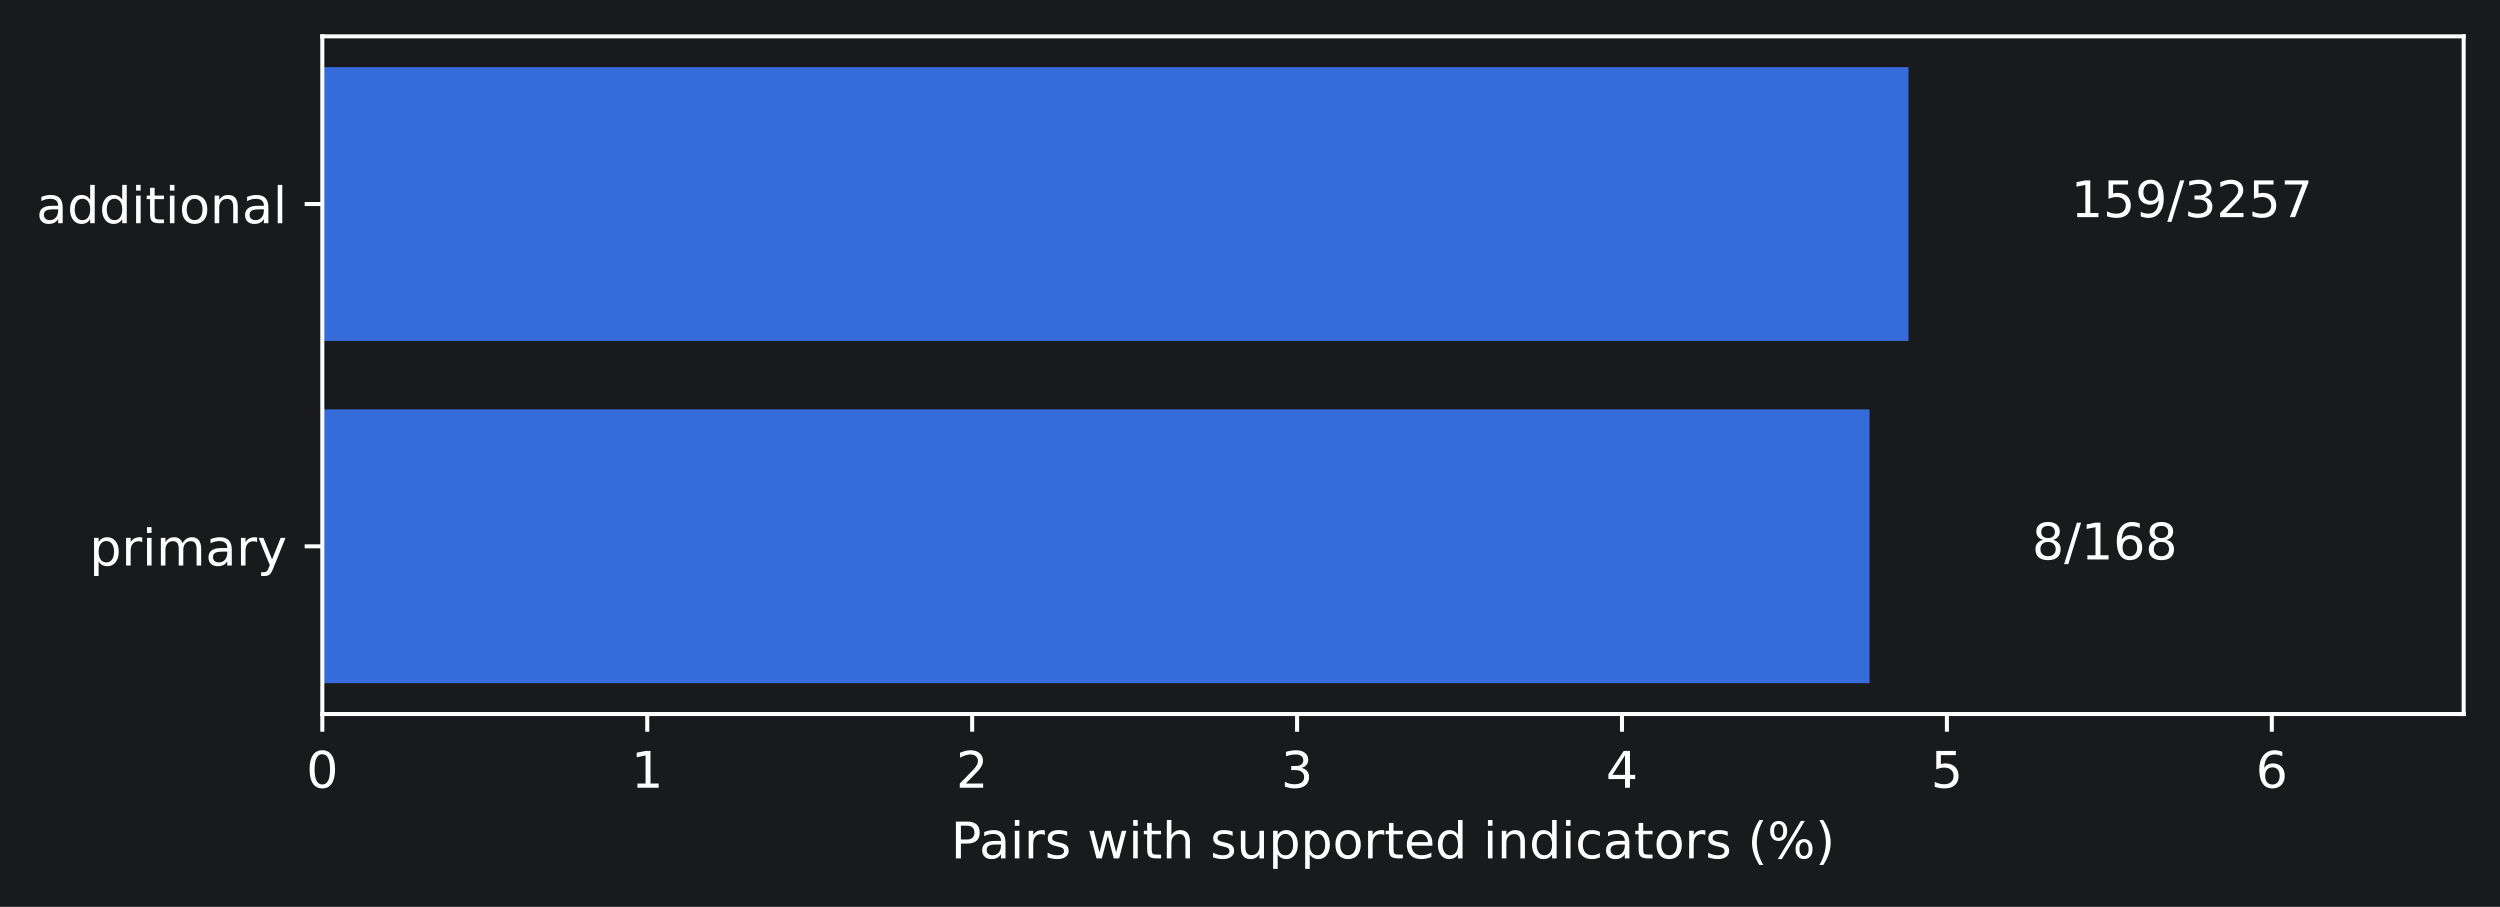
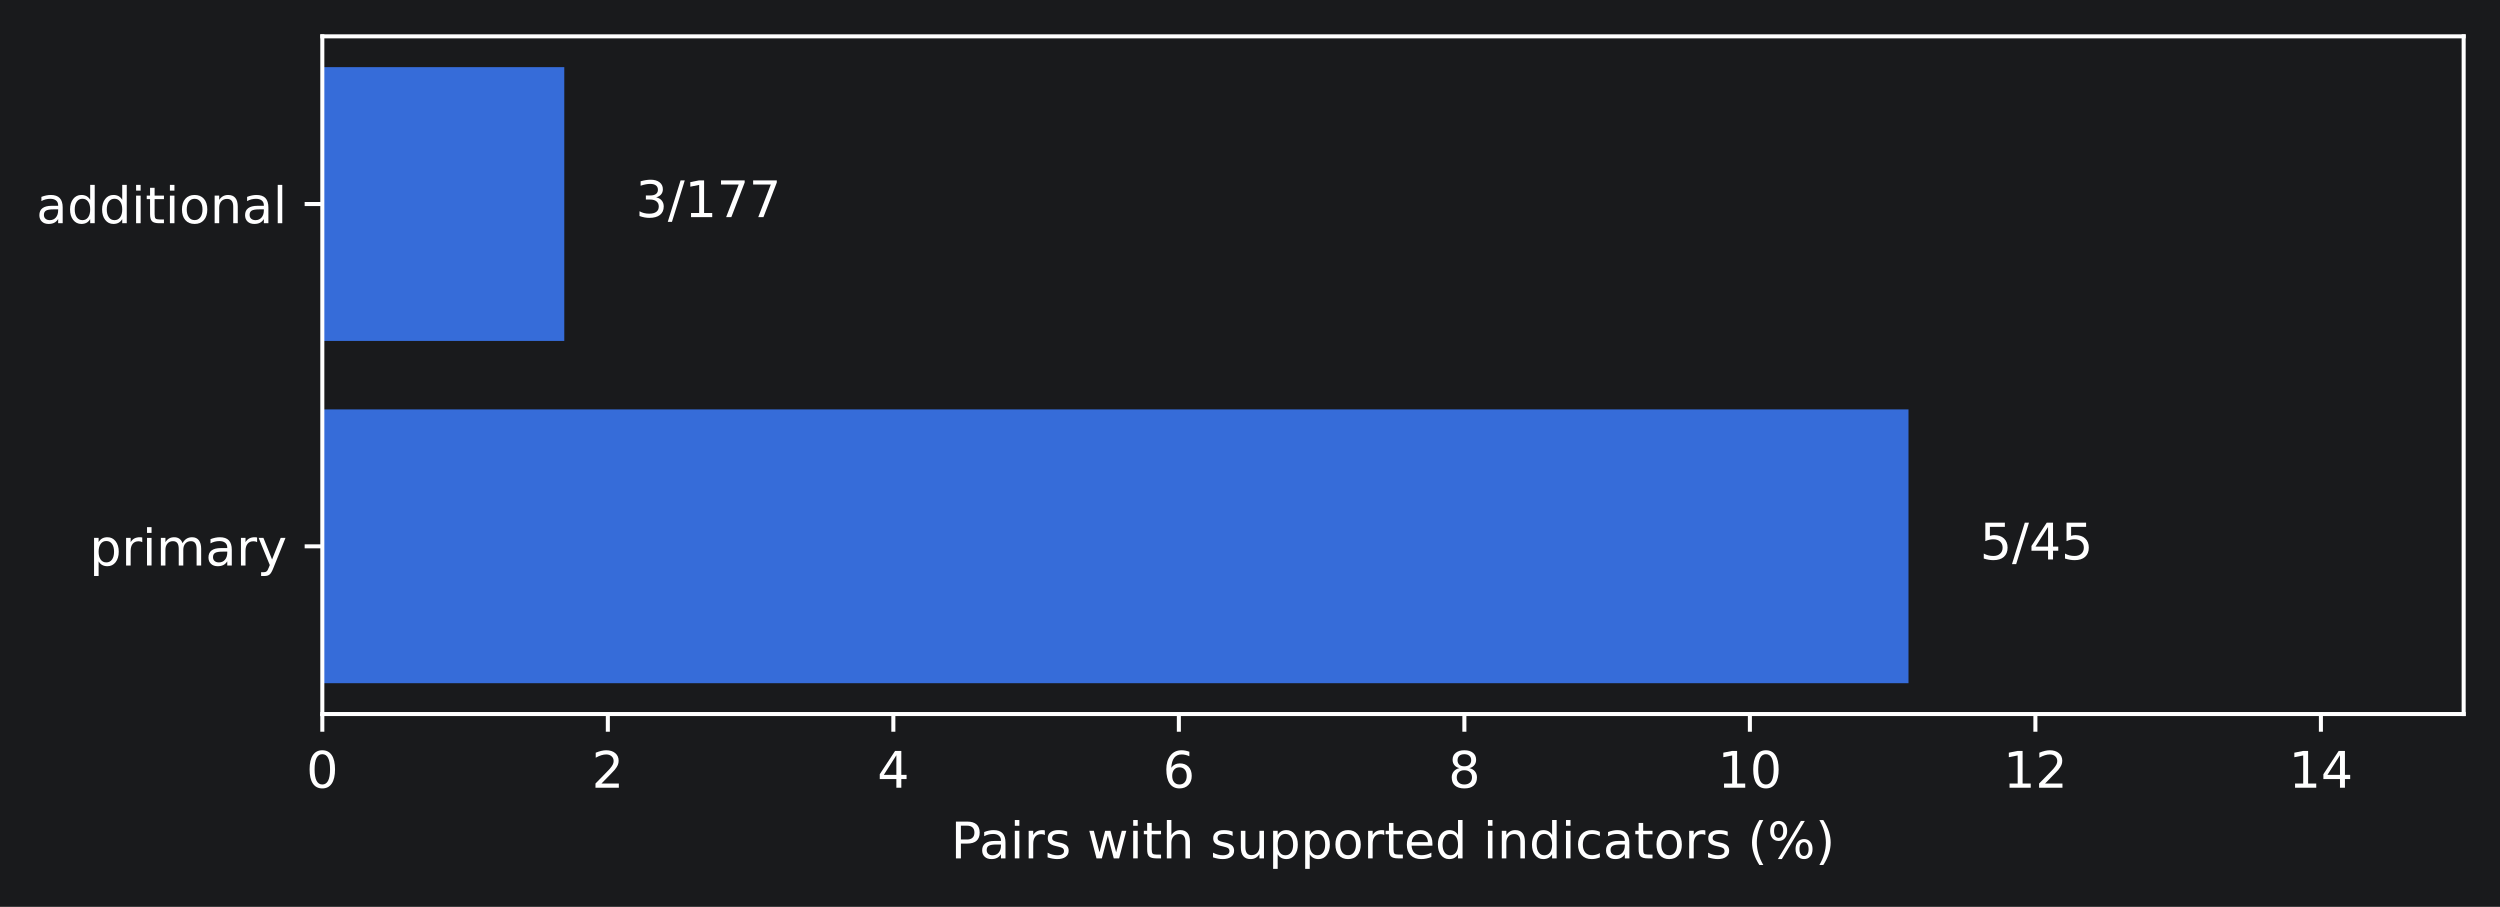
<svg xmlns="http://www.w3.org/2000/svg" xmlns:xlink="http://www.w3.org/1999/xlink" width="495.344pt" height="179.678pt" viewBox="0 0 495.344 179.678" version="1.1">
  <defs>
    <style type="text/css">*{stroke-linejoin: round; stroke-linecap: butt}</style>
  </defs>
  <g id="figure_1">
    <g id="patch_1">
      <path d="M 0 179.678  L 495.344 179.678  L 495.344 0  L 0 0  z " style="fill: #191a1c" />
    </g>
    <g id="axes_1">
      <g id="patch_2">
        <path d="M 63.864 141.478  L 488.144 141.478  L 488.144 7.2  L 63.864 7.2  z " style="fill: #191a1c" />
      </g>
      <g id="patch_3">
-         <path d="M 63.864 135.374  L 370.427 135.374  L 370.427 81.121  L 63.864 81.121  z " clip-path="url(#p3db1d155de)" style="fill: #366cd9" />
+         <path d="M 63.864 135.374  L 378.146 135.374  L 378.146 81.121  L 63.864 81.121  z " clip-path="url(#pef4744303f)" style="fill: #366cd9" />
      </g>
      <g id="patch_4">
-         <path d="M 63.864 67.557  L 378.146 67.557  L 378.146 13.304  L 63.864 13.304  z " clip-path="url(#p3db1d155de)" style="fill: #366cd9" />
+         <path d="M 63.864 67.557  L 111.805 67.557  L 111.805 13.304  L 63.864 13.304  z " clip-path="url(#pef4744303f)" style="fill: #366cd9" />
      </g>
      <g id="matplotlib.axis_1">
        <g id="xtick_1">
          <g id="line2d_1">
            <defs>
-               <path id="mf5bc02783e" d="M 0 0  L 0 3.5  " style="stroke: #ffffff; stroke-width: 0.8" />
+               <path id="m9aaf1199ae" d="M 0 0  L 0 3.5  " style="stroke: #ffffff; stroke-width: 0.8" />
            </defs>
            <g>
-               <use xlink:href="#mf5bc02783e" x="63.864" y="141.478" style="fill: #ffffff; stroke: #ffffff; stroke-width: 0.8" />
+               <use xlink:href="#m9aaf1199ae" x="63.864" y="141.478" style="fill: #ffffff; stroke: #ffffff; stroke-width: 0.8" />
            </g>
          </g>
          <g id="text_1">
            <g style="fill: #ffffff" transform="translate(60.68281 156.0753) scale(0.1 -0.1)">
              <defs>
                <path id="DejaVuSans-13" d="M 2034 4250  Q 1547 4250 1301 3770  Q 1056 3291 1056 2328  Q 1056 1369 1301 889  Q 1547 409 2034 409  Q 2525 409 2770 889  Q 3016 1369 3016 2328  Q 3016 3291 2770 3770  Q 2525 4250 2034 4250  z M 2034 4750  Q 2819 4750 3233 4129  Q 3647 3509 3647 2328  Q 3647 1150 3233 529  Q 2819 -91 2034 -91  Q 1250 -91 836 529  Q 422 1150 422 2328  Q 422 3509 836 4129  Q 1250 4750 2034 4750  z " transform="scale(0.015625)" />
              </defs>
              <use xlink:href="#DejaVuSans-13" />
            </g>
          </g>
        </g>
        <g id="xtick_2">
          <g id="line2d_2">
            <g>
-               <use xlink:href="#mf5bc02783e" x="128.242" y="141.478" style="fill: #ffffff; stroke: #ffffff; stroke-width: 0.8" />
+               <use xlink:href="#m9aaf1199ae" x="120.435" y="141.478" style="fill: #ffffff; stroke: #ffffff; stroke-width: 0.8" />
            </g>
          </g>
          <g id="text_2">
-             <g style="fill: #ffffff" transform="translate(125.0611 156.0753) scale(0.1 -0.1)">
-               <defs>
-                 <path id="DejaVuSans-14" d="M 794 531  L 1825 531  L 1825 4091  L 703 3866  L 703 4441  L 1819 4666  L 2450 4666  L 2450 531  L 3481 531  L 3481 0  L 794 0  L 794 531  z " transform="scale(0.015625)" />
-               </defs>
-               <use xlink:href="#DejaVuSans-14" />
+             <g style="fill: #ffffff" transform="translate(117.2535 156.0753) scale(0.1 -0.1)">
+               <defs>
+                 <path id="DejaVuSans-15" d="M 1228 531  L 3431 531  L 3431 0  L 469 0  L 469 531  Q 828 903 1448 1529  Q 2069 2156 2228 2338  Q 2531 2678 2651 2914  Q 2772 3150 2772 3378  Q 2772 3750 2511 3984  Q 2250 4219 1831 4219  Q 1534 4219 1204 4116  Q 875 4013 500 3803  L 500 4441  Q 881 4594 1212 4672  Q 1544 4750 1819 4750  Q 2544 4750 2975 4387  Q 3406 4025 3406 3419  Q 3406 3131 3298 2873  Q 3191 2616 2906 2266  Q 2828 2175 2409 1742  Q 1991 1309 1228 531  z " transform="scale(0.015625)" />
+               </defs>
+               <use xlink:href="#DejaVuSans-15" />
            </g>
          </g>
        </g>
        <g id="xtick_3">
          <g id="line2d_3">
            <g>
-               <use xlink:href="#mf5bc02783e" x="192.621" y="141.478" style="fill: #ffffff; stroke: #ffffff; stroke-width: 0.8" />
+               <use xlink:href="#m9aaf1199ae" x="177.005" y="141.478" style="fill: #ffffff; stroke: #ffffff; stroke-width: 0.8" />
            </g>
          </g>
          <g id="text_3">
-             <g style="fill: #ffffff" transform="translate(189.4394 156.0753) scale(0.1 -0.1)">
-               <defs>
-                 <path id="DejaVuSans-15" d="M 1228 531  L 3431 531  L 3431 0  L 469 0  L 469 531  Q 828 903 1448 1529  Q 2069 2156 2228 2338  Q 2531 2678 2651 2914  Q 2772 3150 2772 3378  Q 2772 3750 2511 3984  Q 2250 4219 1831 4219  Q 1534 4219 1204 4116  Q 875 4013 500 3803  L 500 4441  Q 881 4594 1212 4672  Q 1544 4750 1819 4750  Q 2544 4750 2975 4387  Q 3406 4025 3406 3419  Q 3406 3131 3298 2873  Q 3191 2616 2906 2266  Q 2828 2175 2409 1742  Q 1991 1309 1228 531  z " transform="scale(0.015625)" />
-               </defs>
-               <use xlink:href="#DejaVuSans-15" />
+             <g style="fill: #ffffff" transform="translate(173.8241 156.0753) scale(0.1 -0.1)">
+               <defs>
+                 <path id="DejaVuSans-17" d="M 2419 4116  L 825 1625  L 2419 1625  L 2419 4116  z M 2253 4666  L 3047 4666  L 3047 1625  L 3713 1625  L 3713 1100  L 3047 1100  L 3047 0  L 2419 0  L 2419 1100  L 313 1100  L 313 1709  L 2253 4666  z " transform="scale(0.015625)" />
+               </defs>
+               <use xlink:href="#DejaVuSans-17" />
            </g>
          </g>
        </g>
        <g id="xtick_4">
          <g id="line2d_4">
            <g>
-               <use xlink:href="#mf5bc02783e" x="256.999" y="141.478" style="fill: #ffffff; stroke: #ffffff; stroke-width: 0.8" />
+               <use xlink:href="#m9aaf1199ae" x="233.576" y="141.478" style="fill: #ffffff; stroke: #ffffff; stroke-width: 0.8" />
            </g>
          </g>
          <g id="text_4">
-             <g style="fill: #ffffff" transform="translate(253.8177 156.0753) scale(0.1 -0.1)">
-               <defs>
-                 <path id="DejaVuSans-16" d="M 2597 2516  Q 3050 2419 3304 2112  Q 3559 1806 3559 1356  Q 3559 666 3084 287  Q 2609 -91 1734 -91  Q 1441 -91 1130 -33  Q 819 25 488 141  L 488 750  Q 750 597 1062 519  Q 1375 441 1716 441  Q 2309 441 2620 675  Q 2931 909 2931 1356  Q 2931 1769 2642 2001  Q 2353 2234 1838 2234  L 1294 2234  L 1294 2753  L 1863 2753  Q 2328 2753 2575 2939  Q 2822 3125 2822 3475  Q 2822 3834 2567 4026  Q 2313 4219 1838 4219  Q 1578 4219 1281 4162  Q 984 4106 628 3988  L 628 4550  Q 988 4650 1302 4700  Q 1616 4750 1894 4750  Q 2613 4750 3031 4423  Q 3450 4097 3450 3541  Q 3450 3153 3228 2886  Q 3006 2619 2597 2516  z " transform="scale(0.015625)" />
-               </defs>
-               <use xlink:href="#DejaVuSans-16" />
+             <g style="fill: #ffffff" transform="translate(230.3948 156.0753) scale(0.1 -0.1)">
+               <defs>
+                 <path id="DejaVuSans-19" d="M 2113 2584  Q 1688 2584 1439 2293  Q 1191 2003 1191 1497  Q 1191 994 1439 701  Q 1688 409 2113 409  Q 2538 409 2786 701  Q 3034 994 3034 1497  Q 3034 2003 2786 2293  Q 2538 2584 2113 2584  z M 3366 4563  L 3366 3988  Q 3128 4100 2886 4159  Q 2644 4219 2406 4219  Q 1781 4219 1451 3797  Q 1122 3375 1075 2522  Q 1259 2794 1537 2939  Q 1816 3084 2150 3084  Q 2853 3084 3261 2657  Q 3669 2231 3669 1497  Q 3669 778 3244 343  Q 2819 -91 2113 -91  Q 1303 -91 875 529  Q 447 1150 447 2328  Q 447 3434 972 4092  Q 1497 4750 2381 4750  Q 2619 4750 2861 4703  Q 3103 4656 3366 4563  z " transform="scale(0.015625)" />
+               </defs>
+               <use xlink:href="#DejaVuSans-19" />
            </g>
          </g>
        </g>
        <g id="xtick_5">
          <g id="line2d_5">
            <g>
-               <use xlink:href="#mf5bc02783e" x="321.377" y="141.478" style="fill: #ffffff; stroke: #ffffff; stroke-width: 0.8" />
+               <use xlink:href="#m9aaf1199ae" x="290.147" y="141.478" style="fill: #ffffff; stroke: #ffffff; stroke-width: 0.8" />
            </g>
          </g>
          <g id="text_5">
-             <g style="fill: #ffffff" transform="translate(318.196 156.0753) scale(0.1 -0.1)">
-               <defs>
-                 <path id="DejaVuSans-17" d="M 2419 4116  L 825 1625  L 2419 1625  L 2419 4116  z M 2253 4666  L 3047 4666  L 3047 1625  L 3713 1625  L 3713 1100  L 3047 1100  L 3047 0  L 2419 0  L 2419 1100  L 313 1100  L 313 1709  L 2253 4666  z " transform="scale(0.015625)" />
-               </defs>
-               <use xlink:href="#DejaVuSans-17" />
+             <g style="fill: #ffffff" transform="translate(286.9655 156.0753) scale(0.1 -0.1)">
+               <defs>
+                 <path id="DejaVuSans-1b" d="M 2034 2216  Q 1584 2216 1326 1975  Q 1069 1734 1069 1313  Q 1069 891 1326 650  Q 1584 409 2034 409  Q 2484 409 2743 651  Q 3003 894 3003 1313  Q 3003 1734 2745 1975  Q 2488 2216 2034 2216  z M 1403 2484  Q 997 2584 770 2862  Q 544 3141 544 3541  Q 544 4100 942 4425  Q 1341 4750 2034 4750  Q 2731 4750 3128 4425  Q 3525 4100 3525 3541  Q 3525 3141 3298 2862  Q 3072 2584 2669 2484  Q 3125 2378 3379 2068  Q 3634 1759 3634 1313  Q 3634 634 3220 271  Q 2806 -91 2034 -91  Q 1263 -91 848 271  Q 434 634 434 1313  Q 434 1759 690 2068  Q 947 2378 1403 2484  z M 1172 3481  Q 1172 3119 1398 2916  Q 1625 2713 2034 2713  Q 2441 2713 2670 2916  Q 2900 3119 2900 3481  Q 2900 3844 2670 4047  Q 2441 4250 2034 4250  Q 1625 4250 1398 4047  Q 1172 3844 1172 3481  z " transform="scale(0.015625)" />
+               </defs>
+               <use xlink:href="#DejaVuSans-1b" />
            </g>
          </g>
        </g>
        <g id="xtick_6">
          <g id="line2d_6">
            <g>
-               <use xlink:href="#mf5bc02783e" x="385.756" y="141.478" style="fill: #ffffff; stroke: #ffffff; stroke-width: 0.8" />
+               <use xlink:href="#m9aaf1199ae" x="346.717" y="141.478" style="fill: #ffffff; stroke: #ffffff; stroke-width: 0.8" />
            </g>
          </g>
          <g id="text_6">
-             <g style="fill: #ffffff" transform="translate(382.5743 156.0753) scale(0.1 -0.1)">
-               <defs>
-                 <path id="DejaVuSans-18" d="M 691 4666  L 3169 4666  L 3169 4134  L 1269 4134  L 1269 2991  Q 1406 3038 1543 3061  Q 1681 3084 1819 3084  Q 2600 3084 3056 2656  Q 3513 2228 3513 1497  Q 3513 744 3044 326  Q 2575 -91 1722 -91  Q 1428 -91 1123 -41  Q 819 9 494 109  L 494 744  Q 775 591 1075 516  Q 1375 441 1709 441  Q 2250 441 2565 725  Q 2881 1009 2881 1497  Q 2881 1984 2565 2268  Q 2250 2553 1709 2553  Q 1456 2553 1204 2497  Q 953 2441 691 2322  L 691 4666  z " transform="scale(0.015625)" />
-               </defs>
-               <use xlink:href="#DejaVuSans-18" />
+             <g style="fill: #ffffff" transform="translate(340.3549 156.0753) scale(0.1 -0.1)">
+               <defs>
+                 <path id="DejaVuSans-14" d="M 794 531  L 1825 531  L 1825 4091  L 703 3866  L 703 4441  L 1819 4666  L 2450 4666  L 2450 531  L 3481 531  L 3481 0  L 794 0  L 794 531  z " transform="scale(0.015625)" />
+               </defs>
+               <use xlink:href="#DejaVuSans-14" />
+               <use xlink:href="#DejaVuSans-13" transform="translate(63.625 0)" />
            </g>
          </g>
        </g>
        <g id="xtick_7">
          <g id="line2d_7">
            <g>
-               <use xlink:href="#mf5bc02783e" x="450.134" y="141.478" style="fill: #ffffff; stroke: #ffffff; stroke-width: 0.8" />
+               <use xlink:href="#m9aaf1199ae" x="403.288" y="141.478" style="fill: #ffffff; stroke: #ffffff; stroke-width: 0.8" />
            </g>
          </g>
          <g id="text_7">
-             <g style="fill: #ffffff" transform="translate(446.9525 156.0753) scale(0.1 -0.1)">
-               <defs>
-                 <path id="DejaVuSans-19" d="M 2113 2584  Q 1688 2584 1439 2293  Q 1191 2003 1191 1497  Q 1191 994 1439 701  Q 1688 409 2113 409  Q 2538 409 2786 701  Q 3034 994 3034 1497  Q 3034 2003 2786 2293  Q 2538 2584 2113 2584  z M 3366 4563  L 3366 3988  Q 3128 4100 2886 4159  Q 2644 4219 2406 4219  Q 1781 4219 1451 3797  Q 1122 3375 1075 2522  Q 1259 2794 1537 2939  Q 1816 3084 2150 3084  Q 2853 3084 3261 2657  Q 3669 2231 3669 1497  Q 3669 778 3244 343  Q 2819 -91 2113 -91  Q 1303 -91 875 529  Q 447 1150 447 2328  Q 447 3434 972 4092  Q 1497 4750 2381 4750  Q 2619 4750 2861 4703  Q 3103 4656 3366 4563  z " transform="scale(0.015625)" />
-               </defs>
-               <use xlink:href="#DejaVuSans-19" />
-             </g>
-           </g>
-         </g>
-         <g id="text_8">
+             <g style="fill: #ffffff" transform="translate(396.9256 156.0753) scale(0.1 -0.1)">
+               <use xlink:href="#DejaVuSans-14" />
+               <use xlink:href="#DejaVuSans-15" transform="translate(63.625 0)" />
+             </g>
+           </g>
+         </g>
+         <g id="xtick_8">
+           <g id="line2d_8">
+             <g>
+               <use xlink:href="#m9aaf1199ae" x="459.859" y="141.478" style="fill: #ffffff; stroke: #ffffff; stroke-width: 0.8" />
+             </g>
+           </g>
+           <g id="text_8">
+             <g style="fill: #ffffff" transform="translate(453.4962 156.0753) scale(0.1 -0.1)">
+               <use xlink:href="#DejaVuSans-14" />
+               <use xlink:href="#DejaVuSans-17" transform="translate(63.625 0)" />
+             </g>
+           </g>
+         </g>
+         <g id="text_9">
          <g style="fill: #ffffff" transform="translate(188.4228 170.0761) scale(0.1 -0.1)">
            <defs>
              <path id="DejaVuSans-33" d="M 1259 4147  L 1259 2394  L 2053 2394  Q 2494 2394 2734 2622  Q 2975 2850 2975 3272  Q 2975 3691 2734 3919  Q 2494 4147 2053 4147  L 1259 4147  z M 628 4666  L 2053 4666  Q 2838 4666 3239 4311  Q 3641 3956 3641 3272  Q 3641 2581 3239 2228  Q 2838 1875 2053 1875  L 1259 1875  L 1259 0  L 628 0  L 628 4666  z " transform="scale(0.015625)" />
              <path id="DejaVuSans-44" d="M 2194 1759  Q 1497 1759 1228 1600  Q 959 1441 959 1056  Q 959 750 1161 570  Q 1363 391 1709 391  Q 2188 391 2477 730  Q 2766 1069 2766 1631  L 2766 1759  L 2194 1759  z M 3341 1997  L 3341 0  L 2766 0  L 2766 531  Q 2569 213 2275 61  Q 1981 -91 1556 -91  Q 1019 -91 701 211  Q 384 513 384 1019  Q 384 1609 779 1909  Q 1175 2209 1959 2209  L 2766 2209  L 2766 2266  Q 2766 2663 2505 2880  Q 2244 3097 1772 3097  Q 1472 3097 1187 3025  Q 903 2953 641 2809  L 641 3341  Q 956 3463 1253 3523  Q 1550 3584 1831 3584  Q 2591 3584 2966 3190  Q 3341 2797 3341 1997  z " transform="scale(0.015625)" />
              <path id="DejaVuSans-4c" d="M 603 3500  L 1178 3500  L 1178 0  L 603 0  L 603 3500  z M 603 4863  L 1178 4863  L 1178 4134  L 603 4134  L 603 4863  z " transform="scale(0.015625)" />
              <path id="DejaVuSans-55" d="M 2631 2963  Q 2534 3019 2420 3045  Q 2306 3072 2169 3072  Q 1681 3072 1420 2755  Q 1159 2438 1159 1844  L 1159 0  L 581 0  L 581 3500  L 1159 3500  L 1159 2956  Q 1341 3275 1631 3429  Q 1922 3584 2338 3584  Q 2397 3584 2469 3576  Q 2541 3569 2628 3553  L 2631 2963  z " transform="scale(0.015625)" />
              <path id="DejaVuSans-56" d="M 2834 3397  L 2834 2853  Q 2591 2978 2328 3040  Q 2066 3103 1784 3103  Q 1356 3103 1142 2972  Q 928 2841 928 2578  Q 928 2378 1081 2264  Q 1234 2150 1697 2047  L 1894 2003  Q 2506 1872 2764 1633  Q 3022 1394 3022 966  Q 3022 478 2636 193  Q 2250 -91 1575 -91  Q 1294 -91 989 -36  Q 684 19 347 128  L 347 722  Q 666 556 975 473  Q 1284 391 1588 391  Q 1994 391 2212 530  Q 2431 669 2431 922  Q 2431 1156 2273 1281  Q 2116 1406 1581 1522  L 1381 1569  Q 847 1681 609 1914  Q 372 2147 372 2553  Q 372 3047 722 3315  Q 1072 3584 1716 3584  Q 2034 3584 2315 3537  Q 2597 3491 2834 3397  z " transform="scale(0.015625)" />
              <path id="DejaVuSans-3" transform="scale(0.015625)" />
              <path id="DejaVuSans-5a" d="M 269 3500  L 844 3500  L 1563 769  L 2278 3500  L 2956 3500  L 3675 769  L 4391 3500  L 4966 3500  L 4050 0  L 3372 0  L 2619 2869  L 1863 0  L 1184 0  L 269 3500  z " transform="scale(0.015625)" />
              <path id="DejaVuSans-57" d="M 1172 4494  L 1172 3500  L 2356 3500  L 2356 3053  L 1172 3053  L 1172 1153  Q 1172 725 1289 603  Q 1406 481 1766 481  L 2356 481  L 2356 0  L 1766 0  Q 1100 0 847 248  Q 594 497 594 1153  L 594 3053  L 172 3053  L 172 3500  L 594 3500  L 594 4494  L 1172 4494  z " transform="scale(0.015625)" />
              <path id="DejaVuSans-4b" d="M 3513 2113  L 3513 0  L 2938 0  L 2938 2094  Q 2938 2591 2744 2837  Q 2550 3084 2163 3084  Q 1697 3084 1428 2787  Q 1159 2491 1159 1978  L 1159 0  L 581 0  L 581 4863  L 1159 4863  L 1159 2956  Q 1366 3272 1645 3428  Q 1925 3584 2291 3584  Q 2894 3584 3203 3211  Q 3513 2838 3513 2113  z " transform="scale(0.015625)" />
              <path id="DejaVuSans-58" d="M 544 1381  L 544 3500  L 1119 3500  L 1119 1403  Q 1119 906 1312 657  Q 1506 409 1894 409  Q 2359 409 2629 706  Q 2900 1003 2900 1516  L 2900 3500  L 3475 3500  L 3475 0  L 2900 0  L 2900 538  Q 2691 219 2414 64  Q 2138 -91 1772 -91  Q 1169 -91 856 284  Q 544 659 544 1381  z M 1991 3584  L 1991 3584  z " transform="scale(0.015625)" />
              <path id="DejaVuSans-53" d="M 1159 525  L 1159 -1331  L 581 -1331  L 581 3500  L 1159 3500  L 1159 2969  Q 1341 3281 1617 3432  Q 1894 3584 2278 3584  Q 2916 3584 3314 3078  Q 3713 2572 3713 1747  Q 3713 922 3314 415  Q 2916 -91 2278 -91  Q 1894 -91 1617 61  Q 1341 213 1159 525  z M 3116 1747  Q 3116 2381 2855 2742  Q 2594 3103 2138 3103  Q 1681 3103 1420 2742  Q 1159 2381 1159 1747  Q 1159 1113 1420 752  Q 1681 391 2138 391  Q 2594 391 2855 752  Q 3116 1113 3116 1747  z " transform="scale(0.015625)" />
              <path id="DejaVuSans-52" d="M 1959 3097  Q 1497 3097 1228 2736  Q 959 2375 959 1747  Q 959 1119 1226 758  Q 1494 397 1959 397  Q 2419 397 2687 759  Q 2956 1122 2956 1747  Q 2956 2369 2687 2733  Q 2419 3097 1959 3097  z M 1959 3584  Q 2709 3584 3137 3096  Q 3566 2609 3566 1747  Q 3566 888 3137 398  Q 2709 -91 1959 -91  Q 1206 -91 779 398  Q 353 888 353 1747  Q 353 2609 779 3096  Q 1206 3584 1959 3584  z " transform="scale(0.015625)" />
              <path id="DejaVuSans-48" d="M 3597 1894  L 3597 1613  L 953 1613  Q 991 1019 1311 708  Q 1631 397 2203 397  Q 2534 397 2845 478  Q 3156 559 3463 722  L 3463 178  Q 3153 47 2828 -22  Q 2503 -91 2169 -91  Q 1331 -91 842 396  Q 353 884 353 1716  Q 353 2575 817 3079  Q 1281 3584 2069 3584  Q 2775 3584 3186 3129  Q 3597 2675 3597 1894  z M 3022 2063  Q 3016 2534 2758 2815  Q 2500 3097 2075 3097  Q 1594 3097 1305 2825  Q 1016 2553 972 2059  L 3022 2063  z " transform="scale(0.015625)" />
              <path id="DejaVuSans-47" d="M 2906 2969  L 2906 4863  L 3481 4863  L 3481 0  L 2906 0  L 2906 525  Q 2725 213 2448 61  Q 2172 -91 1784 -91  Q 1150 -91 751 415  Q 353 922 353 1747  Q 353 2572 751 3078  Q 1150 3584 1784 3584  Q 2172 3584 2448 3432  Q 2725 3281 2906 2969  z M 947 1747  Q 947 1113 1208 752  Q 1469 391 1925 391  Q 2381 391 2643 752  Q 2906 1113 2906 1747  Q 2906 2381 2643 2742  Q 2381 3103 1925 3103  Q 1469 3103 1208 2742  Q 947 2381 947 1747  z " transform="scale(0.015625)" />
              <path id="DejaVuSans-51" d="M 3513 2113  L 3513 0  L 2938 0  L 2938 2094  Q 2938 2591 2744 2837  Q 2550 3084 2163 3084  Q 1697 3084 1428 2787  Q 1159 2491 1159 1978  L 1159 0  L 581 0  L 581 3500  L 1159 3500  L 1159 2956  Q 1366 3272 1645 3428  Q 1925 3584 2291 3584  Q 2894 3584 3203 3211  Q 3513 2838 3513 2113  z " transform="scale(0.015625)" />
              <path id="DejaVuSans-46" d="M 3122 3366  L 3122 2828  Q 2878 2963 2633 3030  Q 2388 3097 2138 3097  Q 1578 3097 1268 2742  Q 959 2388 959 1747  Q 959 1106 1268 751  Q 1578 397 2138 397  Q 2388 397 2633 464  Q 2878 531 3122 666  L 3122 134  Q 2881 22 2623 -34  Q 2366 -91 2075 -91  Q 1284 -91 818 406  Q 353 903 353 1747  Q 353 2603 823 3093  Q 1294 3584 2113 3584  Q 2378 3584 2631 3529  Q 2884 3475 3122 3366  z " transform="scale(0.015625)" />
              <path id="DejaVuSans-b" d="M 1984 4856  Q 1566 4138 1362 3434  Q 1159 2731 1159 2009  Q 1159 1288 1364 580  Q 1569 -128 1984 -844  L 1484 -844  Q 1016 -109 783 600  Q 550 1309 550 2009  Q 550 2706 781 3412  Q 1013 4119 1484 4856  L 1984 4856  z " transform="scale(0.015625)" />
              <path id="DejaVuSans-8" d="M 4653 2053  Q 4381 2053 4226 1822  Q 4072 1591 4072 1178  Q 4072 772 4226 539  Q 4381 306 4653 306  Q 4919 306 5073 539  Q 5228 772 5228 1178  Q 5228 1588 5073 1820  Q 4919 2053 4653 2053  z M 4653 2450  Q 5147 2450 5437 2106  Q 5728 1763 5728 1178  Q 5728 594 5436 251  Q 5144 -91 4653 -91  Q 4153 -91 3862 251  Q 3572 594 3572 1178  Q 3572 1766 3864 2108  Q 4156 2450 4653 2450  z M 1428 4353  Q 1159 4353 1004 4120  Q 850 3888 850 3481  Q 850 3069 1003 2837  Q 1156 2606 1428 2606  Q 1700 2606 1854 2837  Q 2009 3069 2009 3481  Q 2009 3884 1853 4118  Q 1697 4353 1428 4353  z M 4250 4750  L 4750 4750  L 1831 -91  L 1331 -91  L 4250 4750  z M 1428 4750  Q 1922 4750 2215 4408  Q 2509 4066 2509 3481  Q 2509 2891 2217 2550  Q 1925 2209 1428 2209  Q 931 2209 642 2551  Q 353 2894 353 3481  Q 353 4063 643 4406  Q 934 4750 1428 4750  z " transform="scale(0.015625)" />
              <path id="DejaVuSans-c" d="M 513 4856  L 1013 4856  Q 1481 4119 1714 3412  Q 1947 2706 1947 2009  Q 1947 1309 1714 600  Q 1481 -109 1013 -844  L 513 -844  Q 928 -128 1133 580  Q 1338 1288 1338 2009  Q 1338 2731 1133 3434  Q 928 4138 513 4856  z " transform="scale(0.015625)" />
            </defs>
            <use xlink:href="#DejaVuSans-33" />
            <use xlink:href="#DejaVuSans-44" transform="translate(55.8125 0)" />
            <use xlink:href="#DejaVuSans-4c" transform="translate(117.0938 0)" />
            <use xlink:href="#DejaVuSans-55" transform="translate(144.875 0)" />
            <use xlink:href="#DejaVuSans-56" transform="translate(185.9844 0)" />
            <use xlink:href="#DejaVuSans-3" transform="translate(238.0781 0)" />
            <use xlink:href="#DejaVuSans-5a" transform="translate(269.8594 0)" />
            <use xlink:href="#DejaVuSans-4c" transform="translate(351.6406 0)" />
            <use xlink:href="#DejaVuSans-57" transform="translate(379.4219 0)" />
            <use xlink:href="#DejaVuSans-4b" transform="translate(418.625 0)" />
            <use xlink:href="#DejaVuSans-3" transform="translate(482 0)" />
            <use xlink:href="#DejaVuSans-56" transform="translate(513.7812 0)" />
            <use xlink:href="#DejaVuSans-58" transform="translate(565.875 0)" />
            <use xlink:href="#DejaVuSans-53" transform="translate(629.25 0)" />
            <use xlink:href="#DejaVuSans-53" transform="translate(692.7344 0)" />
            <use xlink:href="#DejaVuSans-52" transform="translate(756.2188 0)" />
            <use xlink:href="#DejaVuSans-55" transform="translate(817.4062 0)" />
            <use xlink:href="#DejaVuSans-57" transform="translate(858.5156 0)" />
            <use xlink:href="#DejaVuSans-48" transform="translate(897.7188 0)" />
            <use xlink:href="#DejaVuSans-47" transform="translate(959.25 0)" />
            <use xlink:href="#DejaVuSans-3" transform="translate(1022.734 0)" />
            <use xlink:href="#DejaVuSans-4c" transform="translate(1054.516 0)" />
            <use xlink:href="#DejaVuSans-51" transform="translate(1082.297 0)" />
            <use xlink:href="#DejaVuSans-47" transform="translate(1145.672 0)" />
            <use xlink:href="#DejaVuSans-4c" transform="translate(1209.156 0)" />
            <use xlink:href="#DejaVuSans-46" transform="translate(1236.938 0)" />
            <use xlink:href="#DejaVuSans-44" transform="translate(1291.922 0)" />
            <use xlink:href="#DejaVuSans-57" transform="translate(1353.203 0)" />
            <use xlink:href="#DejaVuSans-52" transform="translate(1392.406 0)" />
            <use xlink:href="#DejaVuSans-55" transform="translate(1453.594 0)" />
            <use xlink:href="#DejaVuSans-56" transform="translate(1494.703 0)" />
            <use xlink:href="#DejaVuSans-3" transform="translate(1546.797 0)" />
            <use xlink:href="#DejaVuSans-b" transform="translate(1578.578 0)" />
            <use xlink:href="#DejaVuSans-8" transform="translate(1617.594 0)" />
            <use xlink:href="#DejaVuSans-c" transform="translate(1712.609 0)" />
          </g>
        </g>
      </g>
      <g id="matplotlib.axis_2">
        <g id="ytick_1">
-           <g id="line2d_8">
+           <g id="line2d_9">
            <defs>
-               <path id="m784ef126a8" d="M 0 0  L -3.5 0  " style="stroke: #ffffff; stroke-width: 0.8" />
+               <path id="m8c53a2c758" d="M 0 0  L -3.5 0  " style="stroke: #ffffff; stroke-width: 0.8" />
            </defs>
            <g>
-               <use xlink:href="#m784ef126a8" x="63.864" y="108.247" style="fill: #ffffff; stroke: #ffffff; stroke-width: 0.8" />
-             </g>
-           </g>
-           <g id="text_9">
+               <use xlink:href="#m8c53a2c758" x="63.864" y="108.247" style="fill: #ffffff; stroke: #ffffff; stroke-width: 0.8" />
+             </g>
+           </g>
+           <g id="text_10">
            <g style="fill: #ffffff" transform="translate(17.72812 112.0465) scale(0.1 -0.1)">
              <defs>
                <path id="DejaVuSans-50" d="M 3328 2828  Q 3544 3216 3844 3400  Q 4144 3584 4550 3584  Q 5097 3584 5394 3201  Q 5691 2819 5691 2113  L 5691 0  L 5113 0  L 5113 2094  Q 5113 2597 4934 2840  Q 4756 3084 4391 3084  Q 3944 3084 3684 2787  Q 3425 2491 3425 1978  L 3425 0  L 2847 0  L 2847 2094  Q 2847 2600 2669 2842  Q 2491 3084 2119 3084  Q 1678 3084 1418 2786  Q 1159 2488 1159 1978  L 1159 0  L 581 0  L 581 3500  L 1159 3500  L 1159 2956  Q 1356 3278 1631 3431  Q 1906 3584 2284 3584  Q 2666 3584 2933 3390  Q 3200 3197 3328 2828  z " transform="scale(0.015625)" />
                <path id="DejaVuSans-5c" d="M 2059 -325  Q 1816 -950 1584 -1140  Q 1353 -1331 966 -1331  L 506 -1331  L 506 -850  L 844 -850  Q 1081 -850 1212 -737  Q 1344 -625 1503 -206  L 1606 56  L 191 3500  L 800 3500  L 1894 763  L 2988 3500  L 3597 3500  L 2059 -325  z " transform="scale(0.015625)" />
              </defs>
              <use xlink:href="#DejaVuSans-53" />
              <use xlink:href="#DejaVuSans-55" transform="translate(63.48438 0)" />
              <use xlink:href="#DejaVuSans-4c" transform="translate(104.5938 0)" />
              <use xlink:href="#DejaVuSans-50" transform="translate(132.375 0)" />
              <use xlink:href="#DejaVuSans-44" transform="translate(229.7812 0)" />
              <use xlink:href="#DejaVuSans-55" transform="translate(291.0625 0)" />
              <use xlink:href="#DejaVuSans-5c" transform="translate(332.1719 0)" />
            </g>
          </g>
        </g>
        <g id="ytick_2">
-           <g id="line2d_9">
-             <g>
-               <use xlink:href="#m784ef126a8" x="63.864" y="40.43" style="fill: #ffffff; stroke: #ffffff; stroke-width: 0.8" />
-             </g>
-           </g>
-           <g id="text_10">
+           <g id="line2d_10">
+             <g>
+               <use xlink:href="#m8c53a2c758" x="63.864" y="40.43" style="fill: #ffffff; stroke: #ffffff; stroke-width: 0.8" />
+             </g>
+           </g>
+           <g id="text_11">
            <g style="fill: #ffffff" transform="translate(7.2 44.22955) scale(0.1 -0.1)">
              <defs>
                <path id="DejaVuSans-4f" d="M 603 4863  L 1178 4863  L 1178 0  L 603 0  L 603 4863  z " transform="scale(0.015625)" />
              </defs>
              <use xlink:href="#DejaVuSans-44" />
              <use xlink:href="#DejaVuSans-47" transform="translate(61.28125 0)" />
              <use xlink:href="#DejaVuSans-47" transform="translate(124.7656 0)" />
              <use xlink:href="#DejaVuSans-4c" transform="translate(188.25 0)" />
              <use xlink:href="#DejaVuSans-57" transform="translate(216.0312 0)" />
              <use xlink:href="#DejaVuSans-4c" transform="translate(255.2344 0)" />
              <use xlink:href="#DejaVuSans-52" transform="translate(283.0156 0)" />
              <use xlink:href="#DejaVuSans-51" transform="translate(344.2031 0)" />
              <use xlink:href="#DejaVuSans-44" transform="translate(407.5781 0)" />
              <use xlink:href="#DejaVuSans-4f" transform="translate(468.8594 0)" />
            </g>
          </g>
        </g>
      </g>
      <g id="patch_5">
        <path d="M 63.864 141.478  L 63.864 7.2  " style="fill: none; stroke: #ffffff; stroke-width: 0.8; stroke-linejoin: miter; stroke-linecap: square" />
      </g>
      <g id="patch_6">
        <path d="M 488.144 141.478  L 488.144 7.2  " style="fill: none; stroke: #ffffff; stroke-width: 0.8; stroke-linejoin: miter; stroke-linecap: square" />
      </g>
      <g id="patch_7">
        <path d="M 63.864 141.478  L 488.144 141.478  " style="fill: none; stroke: #ffffff; stroke-width: 0.8; stroke-linejoin: miter; stroke-linecap: square" />
      </g>
      <g id="patch_8">
        <path d="M 63.864 7.2  L 488.144 7.2  " style="fill: none; stroke: #ffffff; stroke-width: 0.8; stroke-linejoin: miter; stroke-linecap: square" />
      </g>
-       <g id="text_11">
-         <g style="fill: #ffffff" transform="translate(402.6165 110.845) scale(0.1 -0.1)">
+       <g id="text_12">
+         <g style="fill: #ffffff" transform="translate(392.2882 110.845) scale(0.1 -0.1)">
          <defs>
-             <path id="DejaVuSans-1b" d="M 2034 2216  Q 1584 2216 1326 1975  Q 1069 1734 1069 1313  Q 1069 891 1326 650  Q 1584 409 2034 409  Q 2484 409 2743 651  Q 3003 894 3003 1313  Q 3003 1734 2745 1975  Q 2488 2216 2034 2216  z M 1403 2484  Q 997 2584 770 2862  Q 544 3141 544 3541  Q 544 4100 942 4425  Q 1341 4750 2034 4750  Q 2731 4750 3128 4425  Q 3525 4100 3525 3541  Q 3525 3141 3298 2862  Q 3072 2584 2669 2484  Q 3125 2378 3379 2068  Q 3634 1759 3634 1313  Q 3634 634 3220 271  Q 2806 -91 2034 -91  Q 1263 -91 848 271  Q 434 634 434 1313  Q 434 1759 690 2068  Q 947 2378 1403 2484  z M 1172 3481  Q 1172 3119 1398 2916  Q 1625 2713 2034 2713  Q 2441 2713 2670 2916  Q 2900 3119 2900 3481  Q 2900 3844 2670 4047  Q 2441 4250 2034 4250  Q 1625 4250 1398 4047  Q 1172 3844 1172 3481  z " transform="scale(0.015625)" />
+             <path id="DejaVuSans-18" d="M 691 4666  L 3169 4666  L 3169 4134  L 1269 4134  L 1269 2991  Q 1406 3038 1543 3061  Q 1681 3084 1819 3084  Q 2600 3084 3056 2656  Q 3513 2228 3513 1497  Q 3513 744 3044 326  Q 2575 -91 1722 -91  Q 1428 -91 1123 -41  Q 819 9 494 109  L 494 744  Q 775 591 1075 516  Q 1375 441 1709 441  Q 2250 441 2565 725  Q 2881 1009 2881 1497  Q 2881 1984 2565 2268  Q 2250 2553 1709 2553  Q 1456 2553 1204 2497  Q 953 2441 691 2322  L 691 4666  z " transform="scale(0.015625)" />
            <path id="DejaVuSans-12" d="M 1625 4666  L 2156 4666  L 531 -594  L 0 -594  L 1625 4666  z " transform="scale(0.015625)" />
          </defs>
-           <use xlink:href="#DejaVuSans-1b" />
+           <use xlink:href="#DejaVuSans-18" />
+           <use xlink:href="#DejaVuSans-12" transform="translate(63.625 0)" />
+           <use xlink:href="#DejaVuSans-17" transform="translate(97.3125 0)" />
+           <use xlink:href="#DejaVuSans-18" transform="translate(160.9375 0)" />
+         </g>
+       </g>
+       <g id="text_13">
+         <g style="fill: #ffffff" transform="translate(125.948 43.02799) scale(0.1 -0.1)">
+           <defs>
+             <path id="DejaVuSans-16" d="M 2597 2516  Q 3050 2419 3304 2112  Q 3559 1806 3559 1356  Q 3559 666 3084 287  Q 2609 -91 1734 -91  Q 1441 -91 1130 -33  Q 819 25 488 141  L 488 750  Q 750 597 1062 519  Q 1375 441 1716 441  Q 2309 441 2620 675  Q 2931 909 2931 1356  Q 2931 1769 2642 2001  Q 2353 2234 1838 2234  L 1294 2234  L 1294 2753  L 1863 2753  Q 2328 2753 2575 2939  Q 2822 3125 2822 3475  Q 2822 3834 2567 4026  Q 2313 4219 1838 4219  Q 1578 4219 1281 4162  Q 984 4106 628 3988  L 628 4550  Q 988 4650 1302 4700  Q 1616 4750 1894 4750  Q 2613 4750 3031 4423  Q 3450 4097 3450 3541  Q 3450 3153 3228 2886  Q 3006 2619 2597 2516  z " transform="scale(0.015625)" />
+             <path id="DejaVuSans-1a" d="M 525 4666  L 3525 4666  L 3525 4397  L 1831 0  L 1172 0  L 2766 4134  L 525 4134  L 525 4666  z " transform="scale(0.015625)" />
+           </defs>
+           <use xlink:href="#DejaVuSans-16" />
          <use xlink:href="#DejaVuSans-12" transform="translate(63.625 0)" />
          <use xlink:href="#DejaVuSans-14" transform="translate(97.3125 0)" />
-           <use xlink:href="#DejaVuSans-19" transform="translate(160.9375 0)" />
-           <use xlink:href="#DejaVuSans-1b" transform="translate(224.5625 0)" />
-         </g>
-       </g>
-       <g id="text_12">
-         <g style="fill: #ffffff" transform="translate(410.3347 43.02799) scale(0.1 -0.1)">
-           <defs>
-             <path id="DejaVuSans-1c" d="M 703 97  L 703 672  Q 941 559 1184 500  Q 1428 441 1663 441  Q 2288 441 2617 861  Q 2947 1281 2994 2138  Q 2813 1869 2534 1725  Q 2256 1581 1919 1581  Q 1219 1581 811 2004  Q 403 2428 403 3163  Q 403 3881 828 4315  Q 1253 4750 1959 4750  Q 2769 4750 3195 4129  Q 3622 3509 3622 2328  Q 3622 1225 3098 567  Q 2575 -91 1691 -91  Q 1453 -91 1209 -44  Q 966 3 703 97  z M 1959 2075  Q 2384 2075 2632 2365  Q 2881 2656 2881 3163  Q 2881 3666 2632 3958  Q 2384 4250 1959 4250  Q 1534 4250 1286 3958  Q 1038 3666 1038 3163  Q 1038 2656 1286 2365  Q 1534 2075 1959 2075  z " transform="scale(0.015625)" />
-             <path id="DejaVuSans-1a" d="M 525 4666  L 3525 4666  L 3525 4397  L 1831 0  L 1172 0  L 2766 4134  L 525 4134  L 525 4666  z " transform="scale(0.015625)" />
-           </defs>
-           <use xlink:href="#DejaVuSans-14" />
-           <use xlink:href="#DejaVuSans-18" transform="translate(63.625 0)" />
-           <use xlink:href="#DejaVuSans-1c" transform="translate(127.25 0)" />
-           <use xlink:href="#DejaVuSans-12" transform="translate(190.875 0)" />
-           <use xlink:href="#DejaVuSans-16" transform="translate(224.5625 0)" />
-           <use xlink:href="#DejaVuSans-15" transform="translate(288.1875 0)" />
-           <use xlink:href="#DejaVuSans-18" transform="translate(351.8125 0)" />
-           <use xlink:href="#DejaVuSans-1a" transform="translate(415.4375 0)" />
+           <use xlink:href="#DejaVuSans-1a" transform="translate(160.9375 0)" />
+           <use xlink:href="#DejaVuSans-1a" transform="translate(224.5625 0)" />
        </g>
      </g>
    </g>
  </g>
  <defs>
-     <clipPath id="p3db1d155de">
+     <clipPath id="pef4744303f">
      <rect x="63.864" y="7.2" width="424.28" height="134.278" />
    </clipPath>
  </defs>
</svg>
